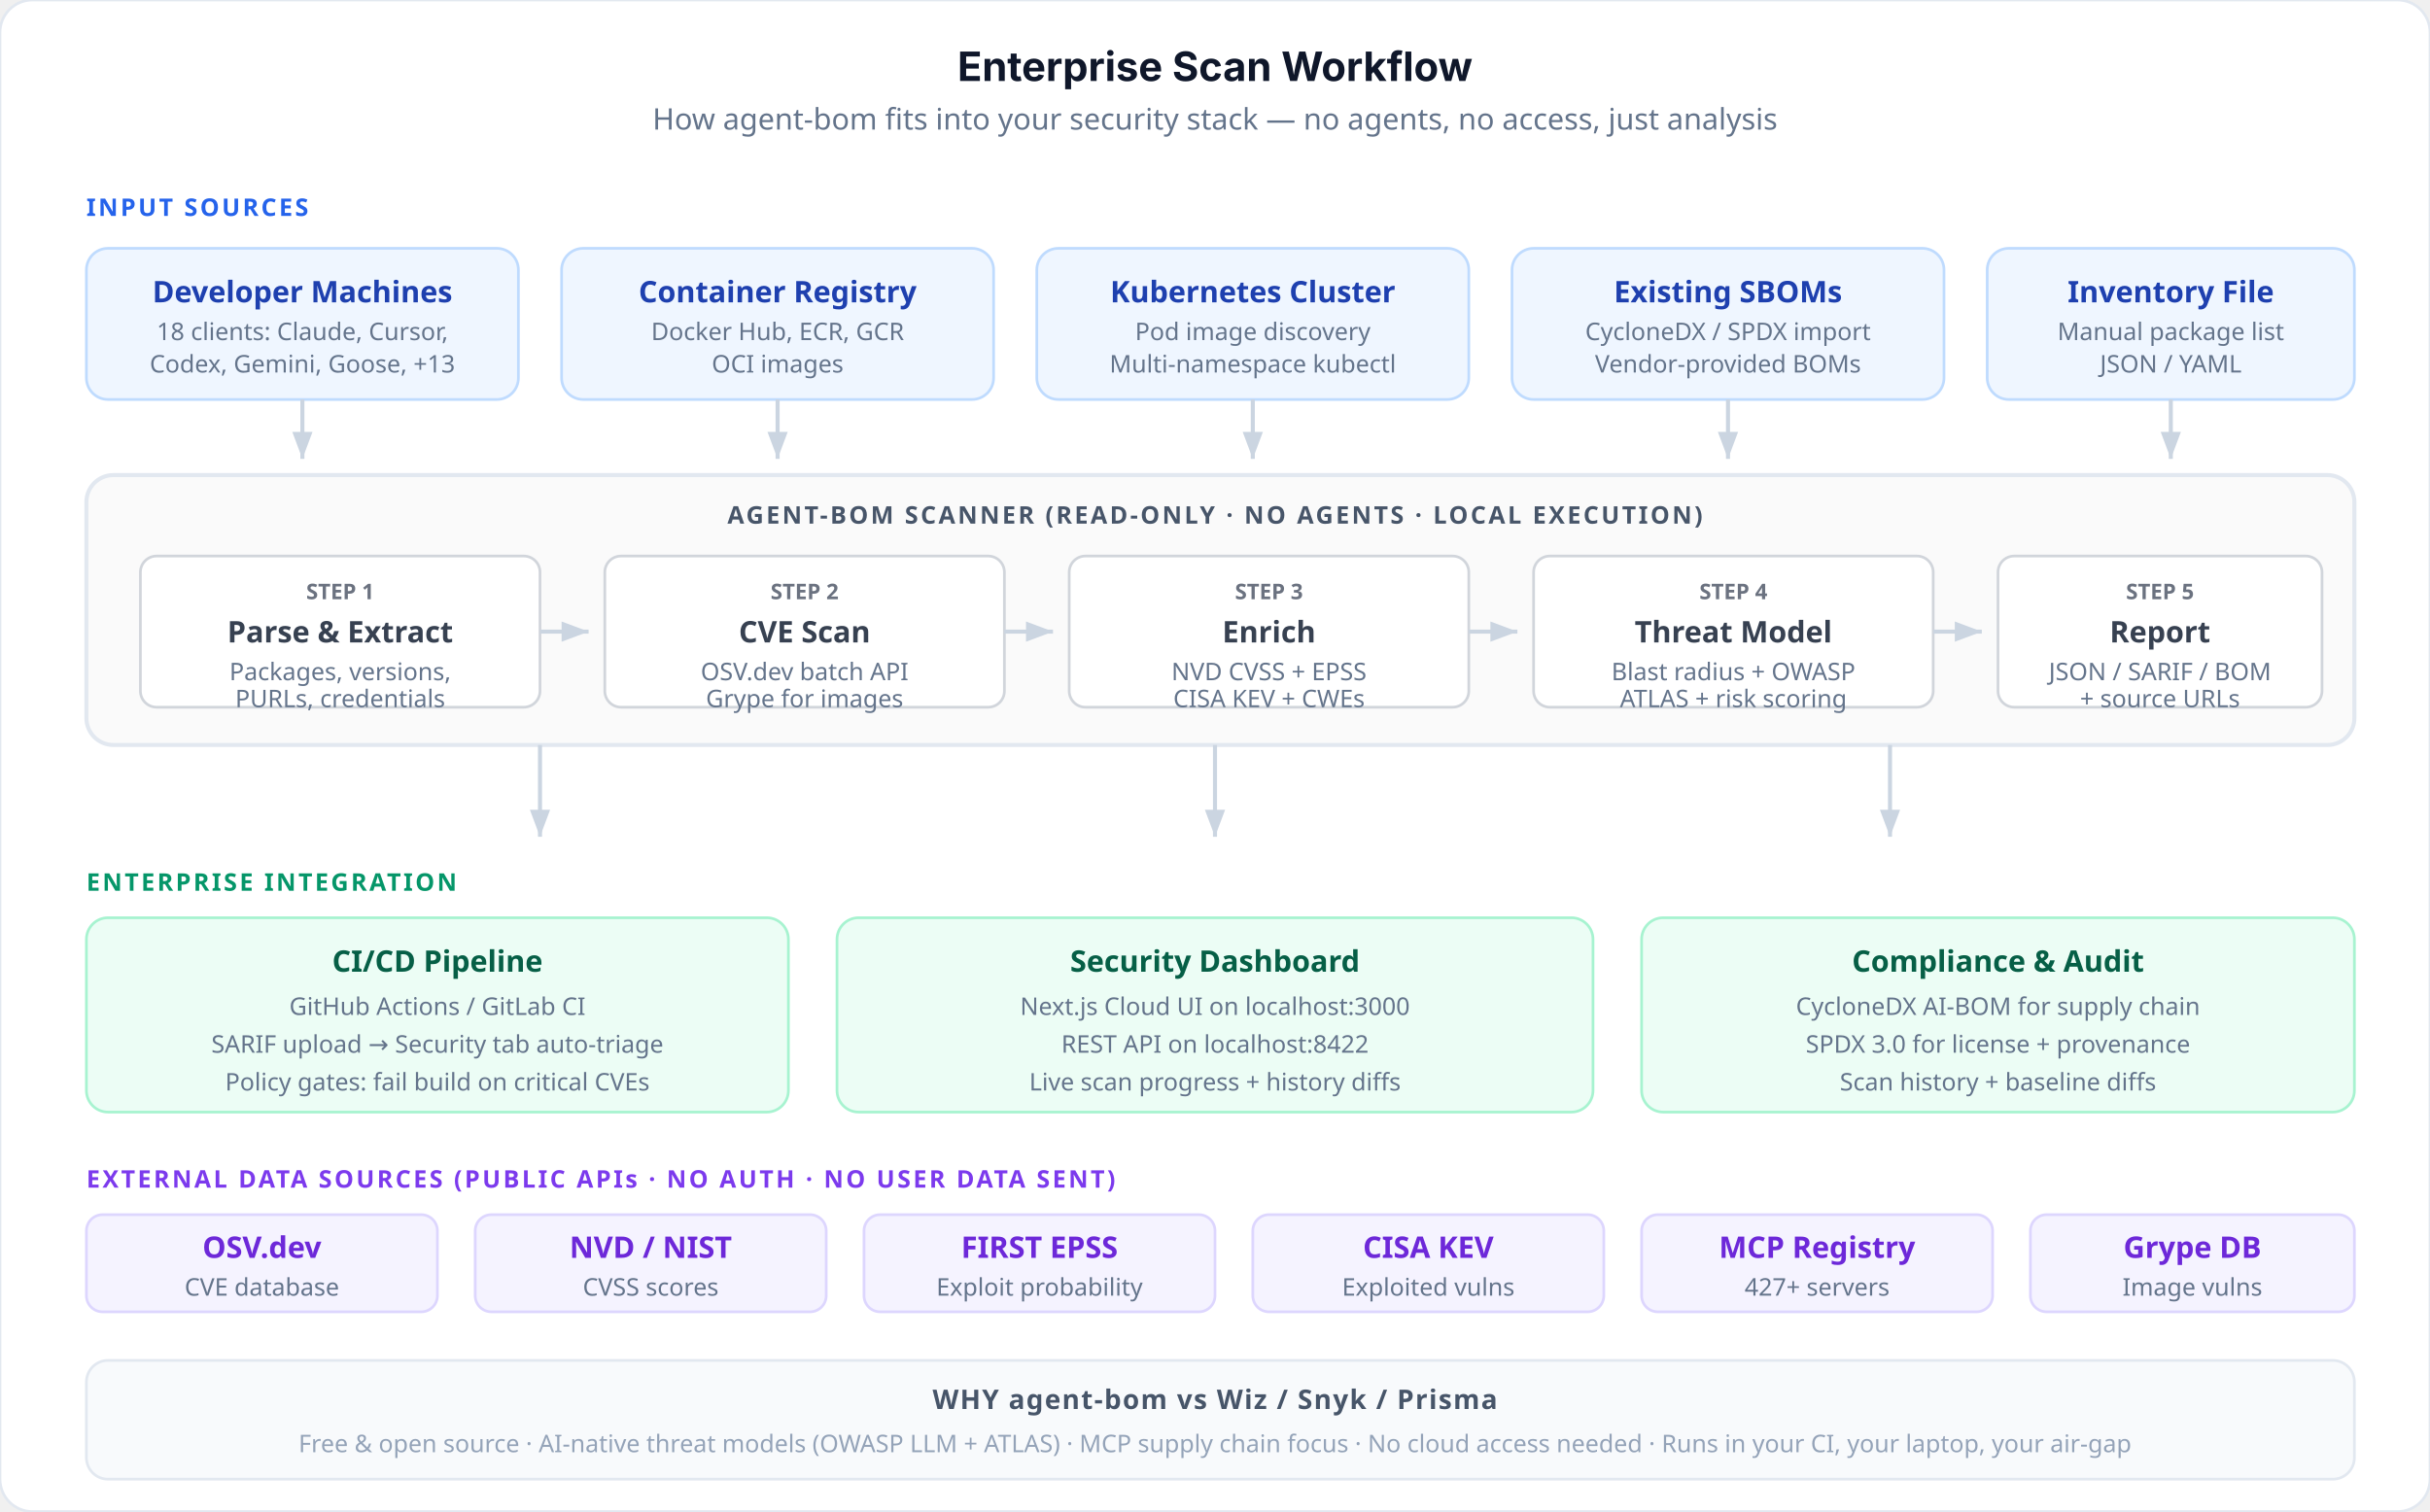
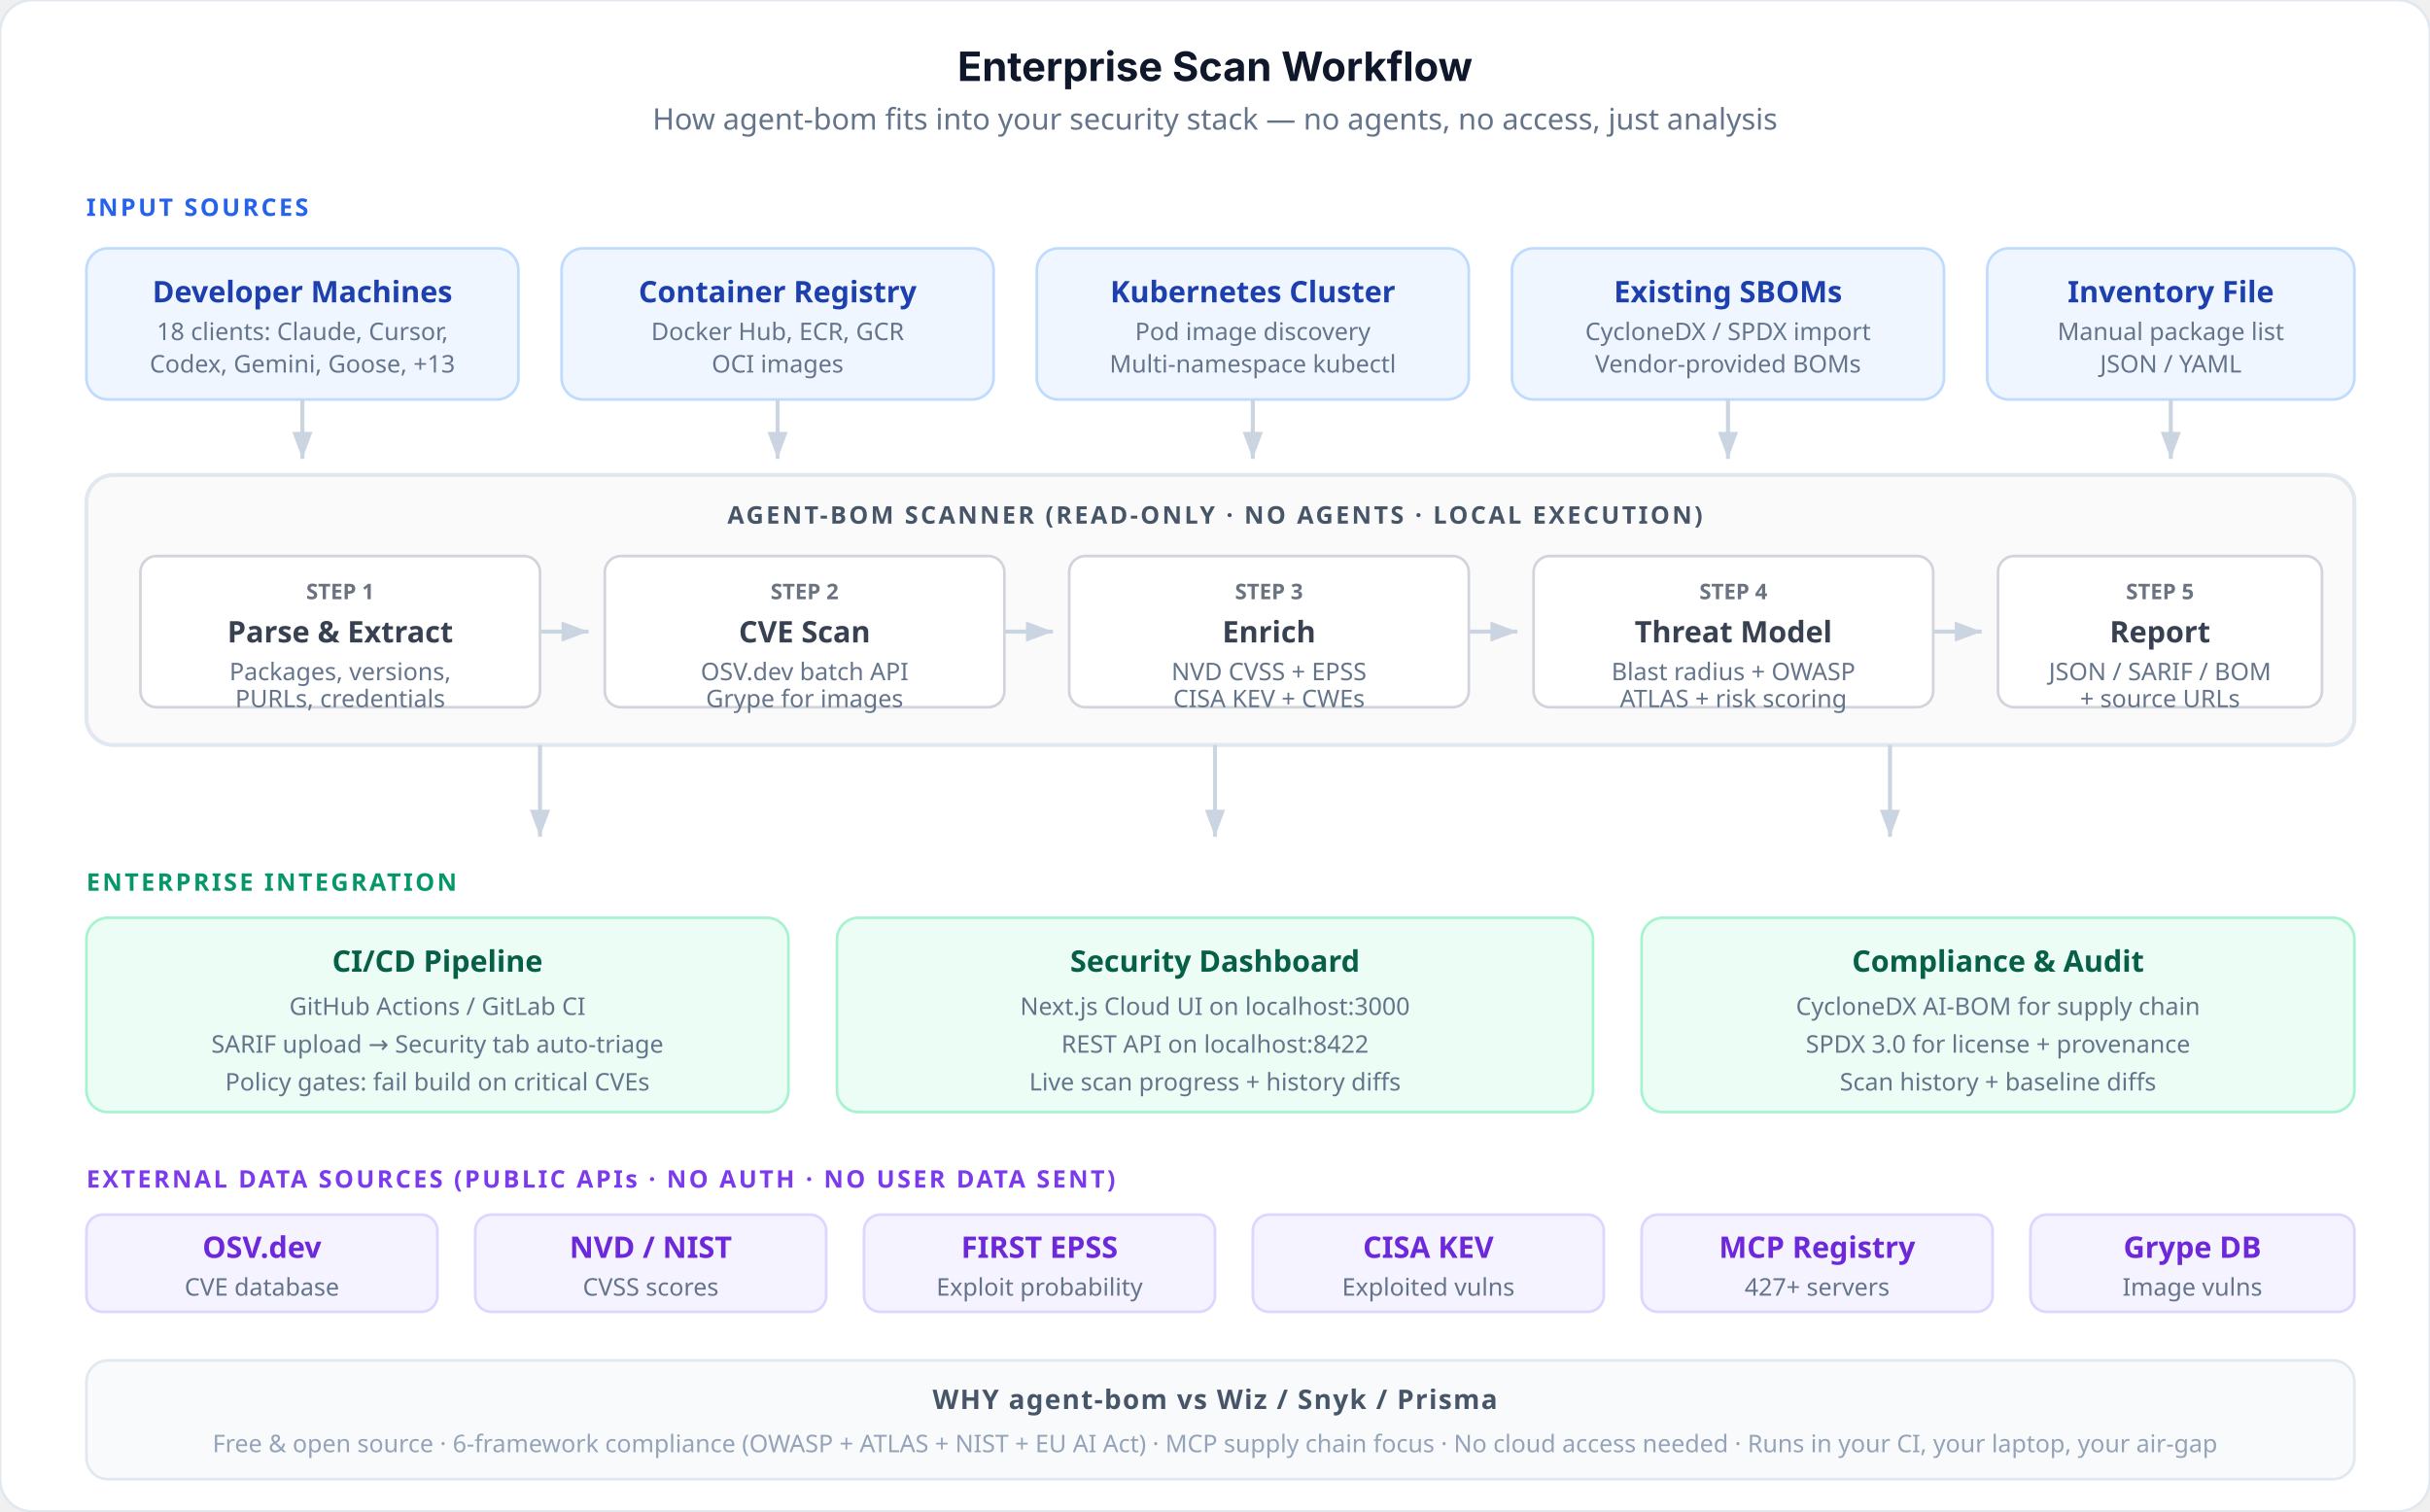
<svg xmlns="http://www.w3.org/2000/svg" viewBox="0 0 900 560" fill="none">
  <style>
    .title { font: 700 15px system-ui, -apple-system, sans-serif; fill: #0f172a; }
    .subtitle { font: 400 11px system-ui, sans-serif; fill: #64748b; }
    .phase { font: 700 9px system-ui, sans-serif; letter-spacing: 0.1em; }
    .label { font: 600 11px system-ui, sans-serif; }
    .sub { font: 400 9px system-ui, sans-serif; fill: #64748b; }
    .badge { font: 600 8px system-ui, sans-serif; }
    .note { font: 400 9px system-ui, sans-serif; fill: #94a3b8; }
    .arrow { stroke: #cbd5e1; stroke-width: 1.5; fill: none; }
  </style>
  <defs>
    <marker id="a" viewBox="0 0 8 6" refX="8" refY="3" markerWidth="7" markerHeight="5" orient="auto">
      <path d="M0 0L8 3L0 6Z" fill="#cbd5e1" />
    </marker>
    <marker id="ag" viewBox="0 0 8 6" refX="8" refY="3" markerWidth="7" markerHeight="5" orient="auto">
      <path d="M0 0L8 3L0 6Z" fill="#059669" />
    </marker>
  </defs>
  <rect width="900" height="560" rx="12" fill="#ffffff" stroke="#e2e8f0" stroke-width="1" />
  <text x="450" y="30" text-anchor="middle" class="title">Enterprise Scan Workflow</text>
  <text x="450" y="48" text-anchor="middle" class="subtitle">How agent-bom fits into your security stack — no agents, no access, just analysis</text>
  <text x="32" y="80" class="phase" fill="#2563eb">INPUT SOURCES</text>
  <rect x="32" y="92" width="160" height="56" rx="8" fill="#eff6ff" stroke="#bfdbfe" stroke-width="1" />
  <text x="112" y="112" text-anchor="middle" class="label" fill="#1e40af">Developer Machines</text>
  <text x="112" y="126" text-anchor="middle" class="sub">18 clients: Claude, Cursor,</text>
  <text x="112" y="138" text-anchor="middle" class="sub">Codex, Gemini, Goose, +13</text>
  <rect x="208" y="92" width="160" height="56" rx="8" fill="#eff6ff" stroke="#bfdbfe" stroke-width="1" />
  <text x="288" y="112" text-anchor="middle" class="label" fill="#1e40af">Container Registry</text>
  <text x="288" y="126" text-anchor="middle" class="sub">Docker Hub, ECR, GCR</text>
  <text x="288" y="138" text-anchor="middle" class="sub">OCI images</text>
  <rect x="384" y="92" width="160" height="56" rx="8" fill="#eff6ff" stroke="#bfdbfe" stroke-width="1" />
  <text x="464" y="112" text-anchor="middle" class="label" fill="#1e40af">Kubernetes Cluster</text>
  <text x="464" y="126" text-anchor="middle" class="sub">Pod image discovery</text>
  <text x="464" y="138" text-anchor="middle" class="sub">Multi-namespace kubectl</text>
  <rect x="560" y="92" width="160" height="56" rx="8" fill="#eff6ff" stroke="#bfdbfe" stroke-width="1" />
  <text x="640" y="112" text-anchor="middle" class="label" fill="#1e40af">Existing SBOMs</text>
  <text x="640" y="126" text-anchor="middle" class="sub">CycloneDX / SPDX import</text>
  <text x="640" y="138" text-anchor="middle" class="sub">Vendor-provided BOMs</text>
  <rect x="736" y="92" width="136" height="56" rx="8" fill="#eff6ff" stroke="#bfdbfe" stroke-width="1" />
  <text x="804" y="112" text-anchor="middle" class="label" fill="#1e40af">Inventory File</text>
  <text x="804" y="126" text-anchor="middle" class="sub">Manual package list</text>
  <text x="804" y="138" text-anchor="middle" class="sub">JSON / YAML</text>
  <line x1="112" y1="148" x2="112" y2="170" class="arrow" marker-end="url(#a)" />
  <line x1="288" y1="148" x2="288" y2="170" class="arrow" marker-end="url(#a)" />
  <line x1="464" y1="148" x2="464" y2="170" class="arrow" marker-end="url(#a)" />
  <line x1="640" y1="148" x2="640" y2="170" class="arrow" marker-end="url(#a)" />
  <line x1="804" y1="148" x2="804" y2="170" class="arrow" marker-end="url(#a)" />
  <rect x="32" y="176" width="840" height="100" rx="10" fill="#fafafa" stroke="#e2e8f0" stroke-width="1.5" />
  <text x="450" y="194" text-anchor="middle" class="phase" fill="#475569">AGENT-BOM SCANNER (READ-ONLY · NO AGENTS · LOCAL EXECUTION)</text>
  <rect x="52" y="206" width="148" height="56" rx="6" fill="#ffffff" stroke="#d1d5db" stroke-width="1" />
  <text x="126" y="222" text-anchor="middle" class="badge" fill="#6b7280">STEP 1</text>
  <text x="126" y="238" text-anchor="middle" class="label" fill="#374151">Parse &amp; Extract</text>
  <text x="126" y="252" text-anchor="middle" class="sub">Packages, versions,</text>
  <text x="126" y="262" text-anchor="middle" class="sub">PURLs, credentials</text>
  <line x1="200" y1="234" x2="218" y2="234" class="arrow" marker-end="url(#a)" />
  <rect x="224" y="206" width="148" height="56" rx="6" fill="#ffffff" stroke="#d1d5db" stroke-width="1" />
  <text x="298" y="222" text-anchor="middle" class="badge" fill="#6b7280">STEP 2</text>
  <text x="298" y="238" text-anchor="middle" class="label" fill="#374151">CVE Scan</text>
  <text x="298" y="252" text-anchor="middle" class="sub">OSV.dev batch API</text>
  <text x="298" y="262" text-anchor="middle" class="sub">Grype for images</text>
  <line x1="372" y1="234" x2="390" y2="234" class="arrow" marker-end="url(#a)" />
  <rect x="396" y="206" width="148" height="56" rx="6" fill="#ffffff" stroke="#d1d5db" stroke-width="1" />
  <text x="470" y="222" text-anchor="middle" class="badge" fill="#6b7280">STEP 3</text>
  <text x="470" y="238" text-anchor="middle" class="label" fill="#374151">Enrich</text>
  <text x="470" y="252" text-anchor="middle" class="sub">NVD CVSS + EPSS</text>
  <text x="470" y="262" text-anchor="middle" class="sub">CISA KEV + CWEs</text>
  <line x1="544" y1="234" x2="562" y2="234" class="arrow" marker-end="url(#a)" />
  <rect x="568" y="206" width="148" height="56" rx="6" fill="#ffffff" stroke="#d1d5db" stroke-width="1" />
  <text x="642" y="222" text-anchor="middle" class="badge" fill="#6b7280">STEP 4</text>
  <text x="642" y="238" text-anchor="middle" class="label" fill="#374151">Threat Model</text>
  <text x="642" y="252" text-anchor="middle" class="sub">Blast radius + OWASP</text>
  <text x="642" y="262" text-anchor="middle" class="sub">ATLAS + risk scoring</text>
  <line x1="716" y1="234" x2="734" y2="234" class="arrow" marker-end="url(#a)" />
  <rect x="740" y="206" width="120" height="56" rx="6" fill="#ffffff" stroke="#d1d5db" stroke-width="1" />
  <text x="800" y="222" text-anchor="middle" class="badge" fill="#6b7280">STEP 5</text>
  <text x="800" y="238" text-anchor="middle" class="label" fill="#374151">Report</text>
  <text x="800" y="252" text-anchor="middle" class="sub">JSON / SARIF / BOM</text>
  <text x="800" y="262" text-anchor="middle" class="sub">+ source URLs</text>
  <line x1="200" y1="276" x2="200" y2="310" class="arrow" marker-end="url(#a)" />
  <line x1="450" y1="276" x2="450" y2="310" class="arrow" marker-end="url(#a)" />
  <line x1="700" y1="276" x2="700" y2="310" class="arrow" marker-end="url(#a)" />
  <text x="32" y="330" class="phase" fill="#059669">ENTERPRISE INTEGRATION</text>
  <rect x="32" y="340" width="260" height="72" rx="8" fill="#ecfdf5" stroke="#a7f3d0" stroke-width="1" />
  <text x="162" y="360" text-anchor="middle" class="label" fill="#065f46">CI/CD Pipeline</text>
  <text x="162" y="376" text-anchor="middle" class="sub">GitHub Actions / GitLab CI</text>
  <text x="162" y="390" text-anchor="middle" class="sub">SARIF upload → Security tab auto-triage</text>
  <text x="162" y="404" text-anchor="middle" class="sub">Policy gates: fail build on critical CVEs</text>
  <rect x="310" y="340" width="280" height="72" rx="8" fill="#ecfdf5" stroke="#a7f3d0" stroke-width="1" />
  <text x="450" y="360" text-anchor="middle" class="label" fill="#065f46">Security Dashboard</text>
  <text x="450" y="376" text-anchor="middle" class="sub">Next.js Cloud UI on localhost:3000</text>
  <text x="450" y="390" text-anchor="middle" class="sub">REST API on localhost:8422</text>
  <text x="450" y="404" text-anchor="middle" class="sub">Live scan progress + history diffs</text>
  <rect x="608" y="340" width="264" height="72" rx="8" fill="#ecfdf5" stroke="#a7f3d0" stroke-width="1" />
  <text x="740" y="360" text-anchor="middle" class="label" fill="#065f46">Compliance &amp; Audit</text>
  <text x="740" y="376" text-anchor="middle" class="sub">CycloneDX AI-BOM for supply chain</text>
  <text x="740" y="390" text-anchor="middle" class="sub">SPDX 3.0 for license + provenance</text>
  <text x="740" y="404" text-anchor="middle" class="sub">Scan history + baseline diffs</text>
  <text x="32" y="440" class="phase" fill="#7c3aed">EXTERNAL DATA SOURCES (PUBLIC APIs · NO AUTH · NO USER DATA SENT)</text>
  <rect x="32" y="450" width="130" height="36" rx="6" fill="#f5f3ff" stroke="#ddd6fe" stroke-width="1" />
  <text x="97" y="466" text-anchor="middle" class="label" fill="#6d28d9">OSV.dev</text>
  <text x="97" y="480" text-anchor="middle" class="sub">CVE database</text>
  <rect x="176" y="450" width="130" height="36" rx="6" fill="#f5f3ff" stroke="#ddd6fe" stroke-width="1" />
  <text x="241" y="466" text-anchor="middle" class="label" fill="#6d28d9">NVD / NIST</text>
  <text x="241" y="480" text-anchor="middle" class="sub">CVSS scores</text>
  <rect x="320" y="450" width="130" height="36" rx="6" fill="#f5f3ff" stroke="#ddd6fe" stroke-width="1" />
  <text x="385" y="466" text-anchor="middle" class="label" fill="#6d28d9">FIRST EPSS</text>
  <text x="385" y="480" text-anchor="middle" class="sub">Exploit probability</text>
  <rect x="464" y="450" width="130" height="36" rx="6" fill="#f5f3ff" stroke="#ddd6fe" stroke-width="1" />
  <text x="529" y="466" text-anchor="middle" class="label" fill="#6d28d9">CISA KEV</text>
  <text x="529" y="480" text-anchor="middle" class="sub">Exploited vulns</text>
  <rect x="608" y="450" width="130" height="36" rx="6" fill="#f5f3ff" stroke="#ddd6fe" stroke-width="1" />
  <text x="673" y="466" text-anchor="middle" class="label" fill="#6d28d9">MCP Registry</text>
  <text x="673" y="480" text-anchor="middle" class="sub">427+ servers</text>
  <rect x="752" y="450" width="120" height="36" rx="6" fill="#f5f3ff" stroke="#ddd6fe" stroke-width="1" />
  <text x="812" y="466" text-anchor="middle" class="label" fill="#6d28d9">Grype DB</text>
  <text x="812" y="480" text-anchor="middle" class="sub">Image vulns</text>
  <rect x="32" y="504" width="840" height="44" rx="8" fill="#f8fafc" stroke="#e2e8f0" stroke-width="1" />
  <text x="450" y="522" text-anchor="middle" font-family="system-ui, sans-serif" font-size="10" font-weight="700" fill="#475569" letter-spacing="0.05em">WHY agent-bom vs Wiz / Snyk / Prisma</text>
-   <text x="450" y="538" text-anchor="middle" class="note">Free &amp; open source  ·  AI-native threat models (OWASP LLM + ATLAS)  ·  MCP supply chain focus  ·  No cloud access needed  ·  Runs in your CI, your laptop, your air-gap</text>
+   <text x="450" y="538" text-anchor="middle" class="note">Free &amp; open source  ·  6-framework compliance (OWASP + ATLAS + NIST + EU AI Act)  ·  MCP supply chain focus  ·  No cloud access needed  ·  Runs in your CI, your laptop, your air-gap</text>
</svg>
